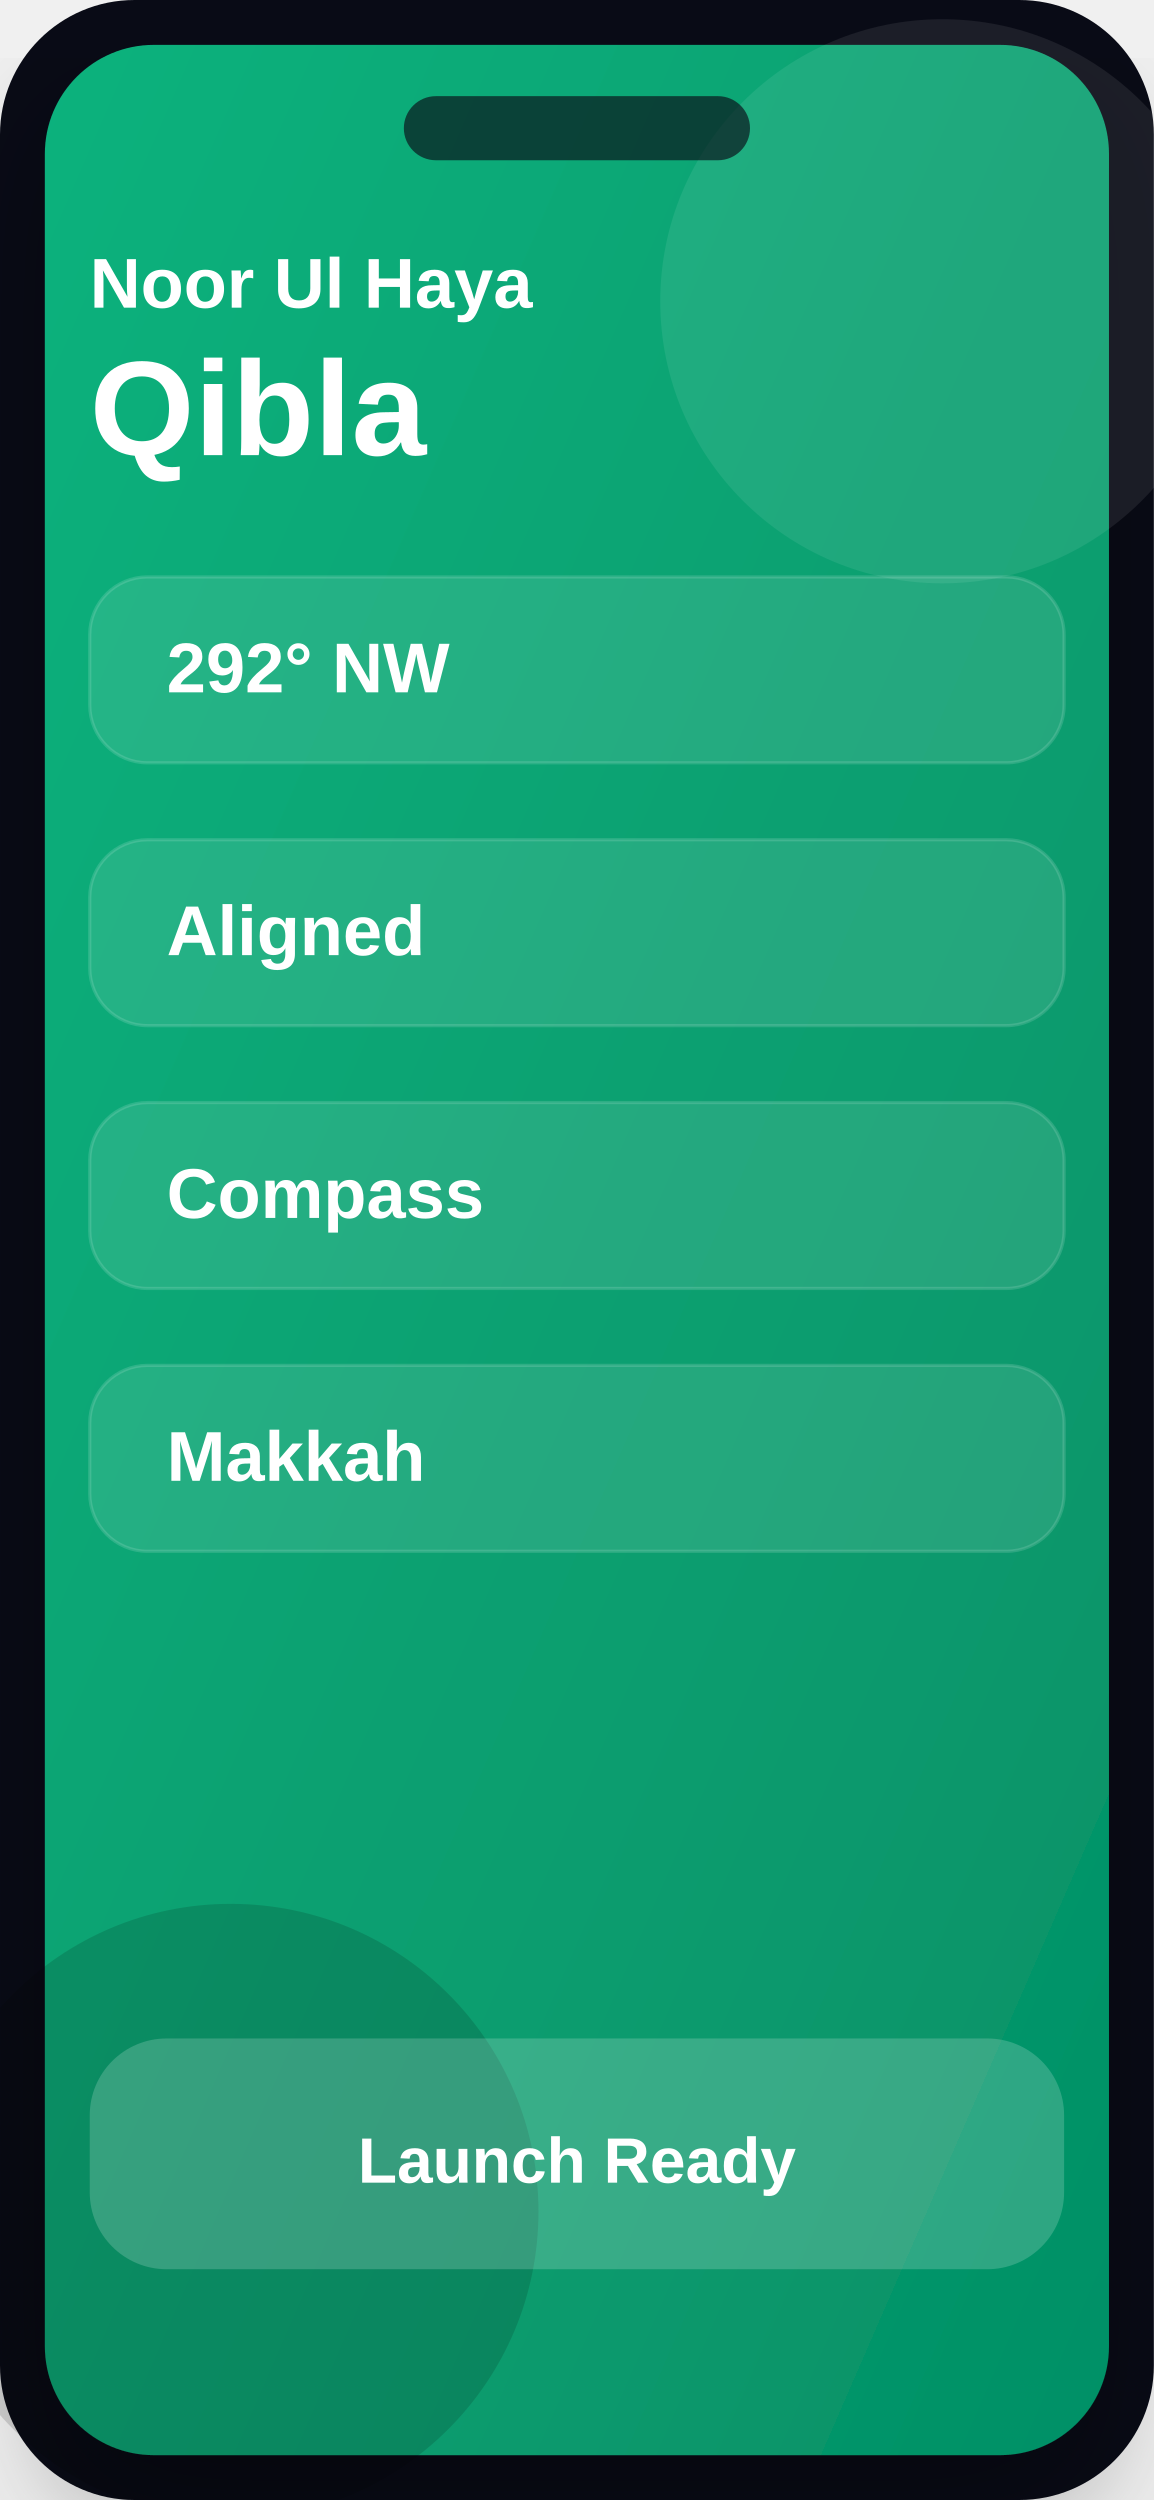
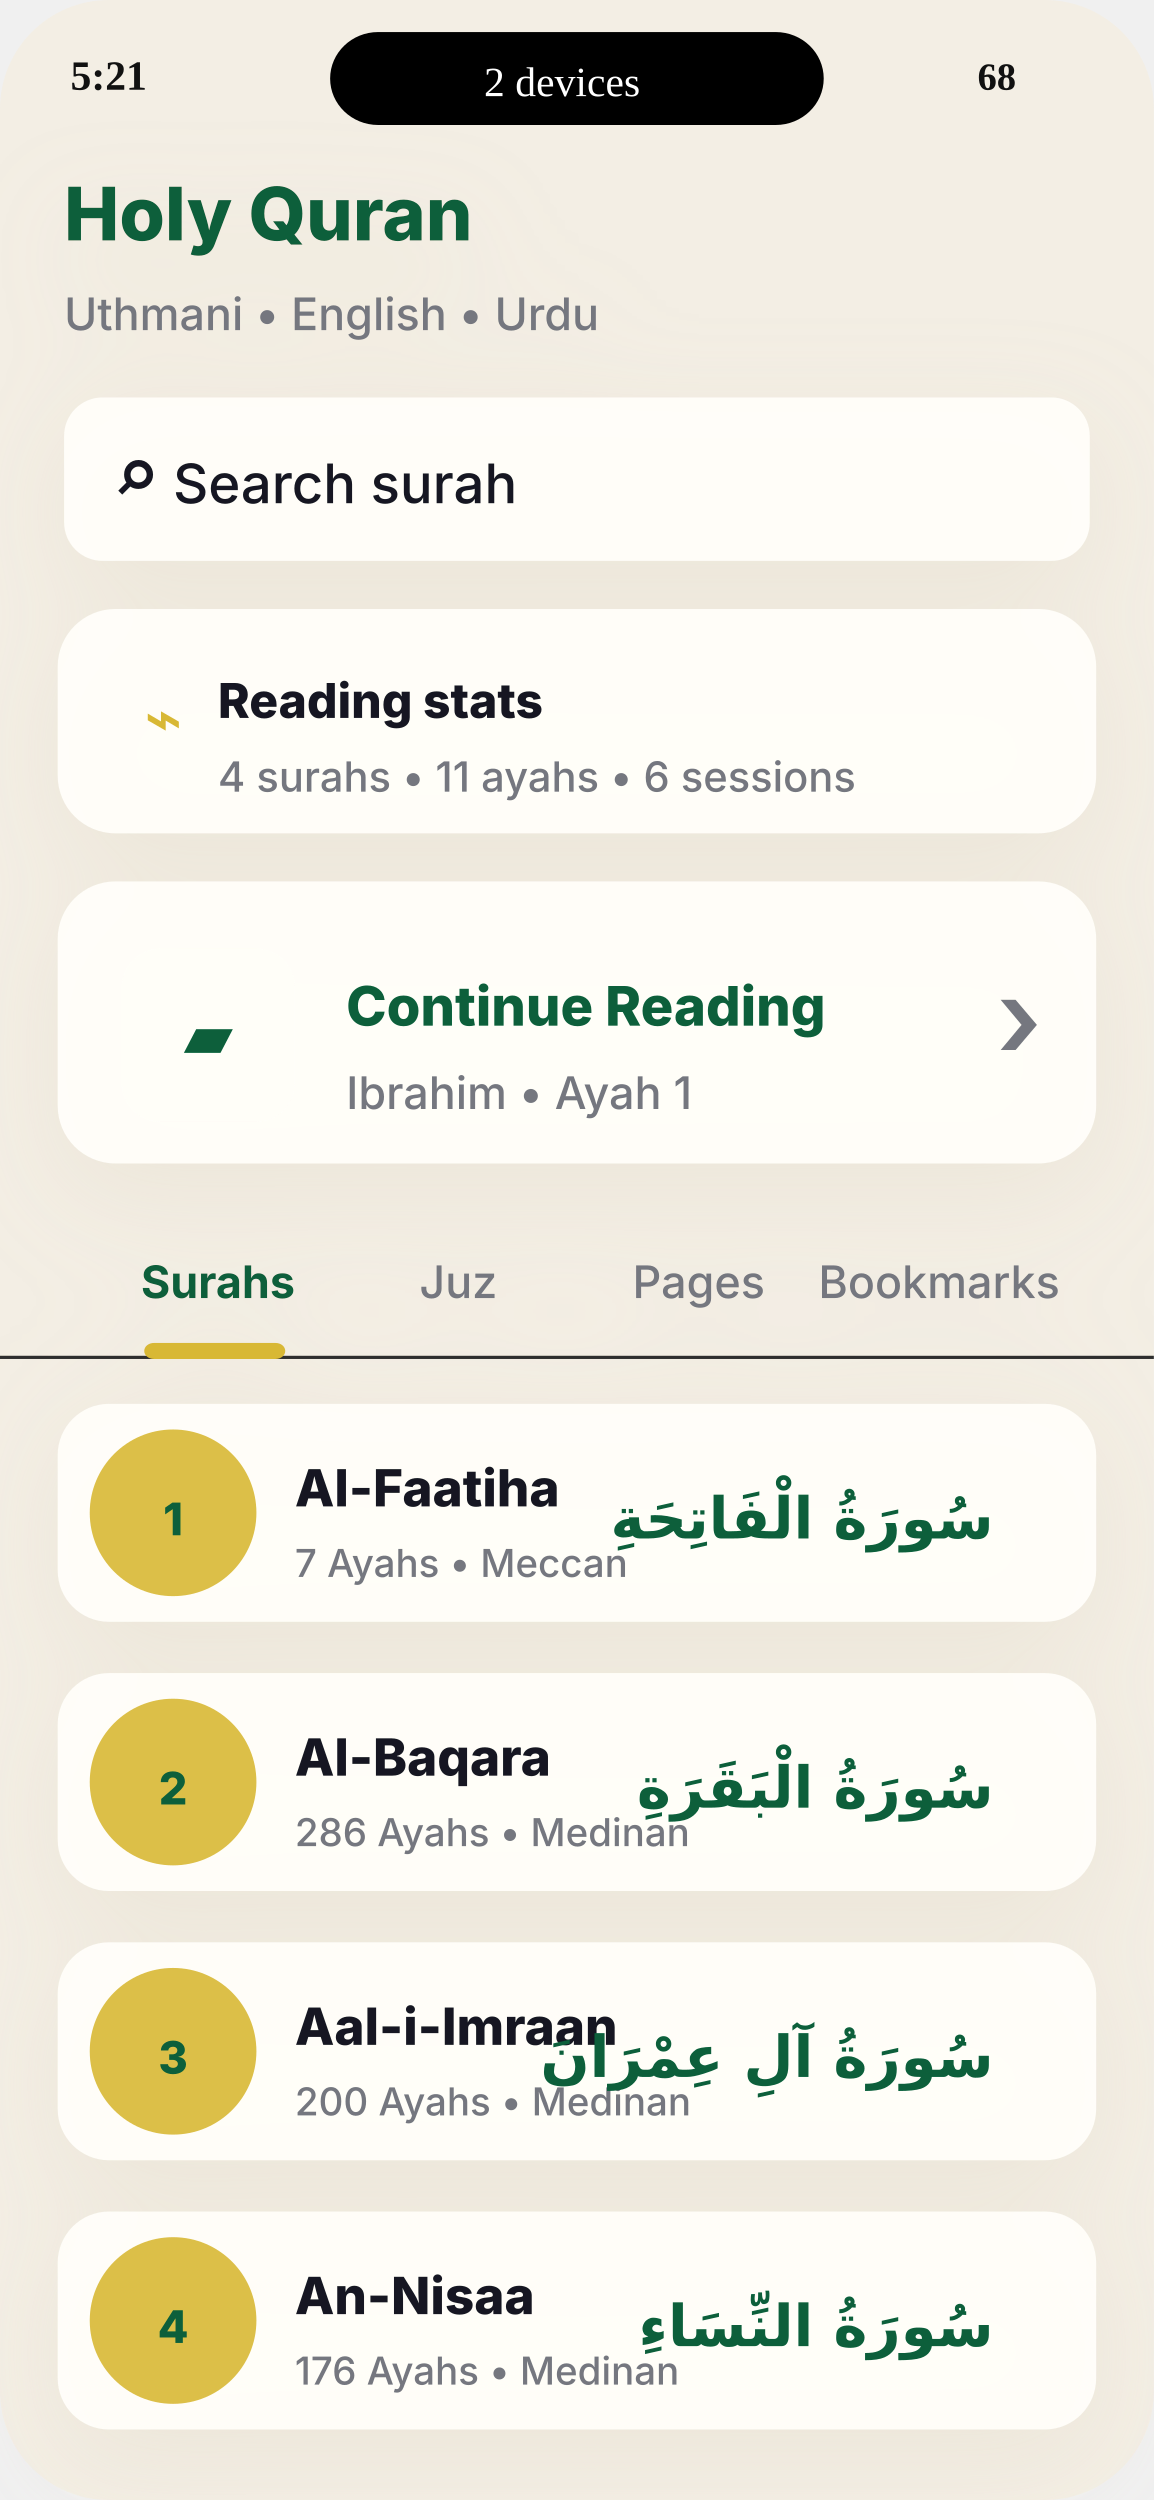
<svg xmlns="http://www.w3.org/2000/svg" width="360" height="780" viewBox="0 0 360 780">
+   <rect width="360" height="780" rx="34" fill="#f3eee4" />
  <defs>
-     <linearGradient id="g" x1="0" y1="0" x2="1" y2="1">
-       <stop stop-color="#10b981" />
-       <stop offset="1" stop-color="#059669" />
-     </linearGradient>
-     <filter id="s">
-       <feDropShadow dx="0" dy="18" stdDeviation="22" flood-opacity="0.35" />
+     <filter id="soft">
+       <feDropShadow dx="0" dy="10" stdDeviation="16" flood-color="#dacfbf" flood-opacity=".28" />
    </filter>
  </defs>
-   <rect width="360" height="780" rx="42" fill="#090b16" />
-   <rect x="14" y="14" width="332" height="752" rx="34" fill="url(#g)" opacity="0.96" filter="url(#s)" />
-   <circle cx="294" cy="94" r="88" fill="#fff" opacity="0.08" />
-   <circle cx="72" cy="690" r="96" fill="#000" opacity="0.14" />
-   <rect x="126" y="30" width="108" height="20" rx="10" fill="#090b16" opacity="0.65" />
-   <text x="28" y="96" fill="#fff" font-size="22" font-family="Arial" font-weight="700">Noor Ul Haya</text>
-   <text x="28" y="142" fill="#fff" font-size="42" font-family="Arial" font-weight="800">Qibla</text>
-   <rect x="28" y="180" width="304" height="58" rx="18" fill="rgba(255,255,255,0.10)" stroke="rgba(255,255,255,0.14)" />
-   <text x="52" y="216" fill="#ffffff" font-size="22" font-family="Arial" font-weight="700">292° NW</text>
-   <rect x="28" y="262" width="304" height="58" rx="18" fill="rgba(255,255,255,0.10)" stroke="rgba(255,255,255,0.14)" />
-   <text x="52" y="298" fill="#ffffff" font-size="22" font-family="Arial" font-weight="700">Aligned</text>
-   <rect x="28" y="344" width="304" height="58" rx="18" fill="rgba(255,255,255,0.10)" stroke="rgba(255,255,255,0.14)" />
-   <text x="52" y="380" fill="#ffffff" font-size="22" font-family="Arial" font-weight="700">Compass</text>
-   <rect x="28" y="426" width="304" height="58" rx="18" fill="rgba(255,255,255,0.10)" stroke="rgba(255,255,255,0.14)" />
-   <text x="52" y="462" fill="#ffffff" font-size="22" font-family="Arial" font-weight="700">Makkah</text>
-   <rect x="28" y="636" width="304" height="72" rx="24" fill="#fff" opacity="0.18" />
-   <text x="180" y="681" text-anchor="middle" fill="#fff" font-size="20" font-family="Arial" font-weight="800">Launch Ready</text>
+   <text x="22" y="28" font-size="13" font-weight="700" fill="#111">5:21</text>
+   <rect x="103" y="10" width="154" height="29" rx="15" fill="#000" />
+   <text x="151" y="30" font-size="13" fill="#fff">2 devices</text>
+   <text x="305" y="28" font-size="12" font-weight="700" fill="#111">68</text>
+   <g filter="url(#soft)">
+     <text x="20" y="75" font-size="23" font-family="Inter, Arial, sans-serif" font-weight="800" fill="#075f3a" text-anchor="start">Holy Quran</text>
+     <text x="20" y="103" font-size="14" font-family="Inter, Arial, sans-serif" font-weight="500" fill="#74777f" text-anchor="start">Uthmani • English • Urdu</text>
+     <rect x="20" y="124" width="320" height="51" rx="12" fill="#fffef9" opacity=".96" />
+     <text x="54" y="157" font-size="17" font-family="Inter, Arial, sans-serif" font-weight="500" fill="#161922" text-anchor="start">Search surah</text>
+     <text x="35" y="157" font-size="25" font-family="Inter, Arial, sans-serif" font-weight="600" fill="#161922" text-anchor="start">⌕</text>
+     <rect x="18" y="190" width="324" height="70" rx="18" fill="#fffef9" opacity=".96" />
+     <text x="68" y="224" font-size="15" font-family="Inter, Arial, sans-serif" font-weight="800" fill="#161922" text-anchor="start">Reading stats</text>
+     <text x="68" y="247" font-size="13" font-family="Inter, Arial, sans-serif" font-weight="500" fill="#74777f" text-anchor="start">4 surahs • 11 ayahs • 6 sessions</text>
+     <text x="45" y="231" font-size="20" font-family="Inter, Arial, sans-serif" font-weight="800" fill="#d8b834" text-anchor="start">⌁</text>
+     <rect x="18" y="275" width="324" height="88" rx="18" fill="#fffef9" opacity=".96" />
+     <rect x="38" y="296" width="54" height="54" rx="12" fill="#fffef9" opacity=".96" />
+     <text x="65" y="330" font-size="20" font-family="Inter, Arial, sans-serif" font-weight="800" fill="#075f3a" text-anchor="middle">▰</text>
+     <text x="108" y="320" font-size="17" font-family="Inter, Arial, sans-serif" font-weight="800" fill="#075f3a" text-anchor="start">Continue Reading</text>
+     <text x="108" y="346" font-size="14" font-family="Inter, Arial, sans-serif" font-weight="500" fill="#74777f" text-anchor="start">Ibrahim • Ayah 1</text>
+     <text x="318" y="330" font-size="34" font-family="Inter, Arial, sans-serif" font-weight="600" fill="#74777f" text-anchor="middle">›</text>
+     <text x="68" y="405" font-size="14" font-family="Inter, Arial, sans-serif" font-weight="700" fill="#075f3a" text-anchor="middle">Surahs</text>
+     <text x="143" y="405" font-size="14" font-family="Inter, Arial, sans-serif" font-weight="500" fill="#74777f" text-anchor="middle">Juz</text>
+     <text x="218" y="405" font-size="14" font-family="Inter, Arial, sans-serif" font-weight="500" fill="#74777f" text-anchor="middle">Pages</text>
+     <text x="293" y="405" font-size="14" font-family="Inter, Arial, sans-serif" font-weight="500" fill="#74777f" text-anchor="middle">Bookmarks</text>
+     <rect x="0" y="423" width="360" height="1" fill="#2d2d2d" />
+     <rect x="45" y="419" width="44" height="5" rx="3" fill="#d8b834" />
+     <rect x="18" y="438" width="324" height="68" rx="16" fill="#fffef9" opacity=".96" />
+     <circle cx="54" cy="472" r="26" fill="#d8b834" opacity=".9" />
+     <text x="54" y="479" font-size="14" font-family="Inter, Arial, sans-serif" font-weight="800" fill="#075f3a" text-anchor="middle">1</text>
+     <text x="92" y="470" font-size="16" font-family="Inter, Arial, sans-serif" font-weight="800" fill="#161922" text-anchor="start">Al-Faatiha</text>
+     <text x="92" y="492" font-size="12" font-family="Inter, Arial, sans-serif" font-weight="500" fill="#74777f" text-anchor="start">7 Ayahs • Meccan</text>
+     <text x="310" y="480" font-size="18" font-family="Inter, Arial, sans-serif" font-weight="700" fill="#075f3a" text-anchor="end">سُورَةُ الْفَاتِحَةِ</text>
+     <rect x="18" y="522" width="324" height="68" rx="16" fill="#fffef9" opacity=".96" />
+     <circle cx="54" cy="556" r="26" fill="#d8b834" opacity=".9" />
+     <text x="54" y="563" font-size="14" font-family="Inter, Arial, sans-serif" font-weight="800" fill="#075f3a" text-anchor="middle">2</text>
+     <text x="92" y="554" font-size="16" font-family="Inter, Arial, sans-serif" font-weight="800" fill="#161922" text-anchor="start">Al-Baqara</text>
+     <text x="92" y="576" font-size="12" font-family="Inter, Arial, sans-serif" font-weight="500" fill="#74777f" text-anchor="start">286 Ayahs • Medinan</text>
+     <text x="310" y="564" font-size="18" font-family="Inter, Arial, sans-serif" font-weight="700" fill="#075f3a" text-anchor="end">سُورَةُ الْبَقَرَةِ</text>
+     <rect x="18" y="606" width="324" height="68" rx="16" fill="#fffef9" opacity=".96" />
+     <circle cx="54" cy="640" r="26" fill="#d8b834" opacity=".9" />
+     <text x="54" y="647" font-size="14" font-family="Inter, Arial, sans-serif" font-weight="800" fill="#075f3a" text-anchor="middle">3</text>
+     <text x="92" y="638" font-size="16" font-family="Inter, Arial, sans-serif" font-weight="800" fill="#161922" text-anchor="start">Aal-i-Imraan</text>
+     <text x="92" y="660" font-size="12" font-family="Inter, Arial, sans-serif" font-weight="500" fill="#74777f" text-anchor="start">200 Ayahs • Medinan</text>
+     <text x="310" y="648" font-size="18" font-family="Inter, Arial, sans-serif" font-weight="700" fill="#075f3a" text-anchor="end">سُورَةُ آلِ عِمْرَانَ</text>
+     <rect x="18" y="690" width="324" height="68" rx="16" fill="#fffef9" opacity=".96" />
+     <circle cx="54" cy="724" r="26" fill="#d8b834" opacity=".9" />
+     <text x="54" y="731" font-size="14" font-family="Inter, Arial, sans-serif" font-weight="800" fill="#075f3a" text-anchor="middle">4</text>
+     <text x="92" y="722" font-size="16" font-family="Inter, Arial, sans-serif" font-weight="800" fill="#161922" text-anchor="start">An-Nisaa</text>
+     <text x="92" y="744" font-size="12" font-family="Inter, Arial, sans-serif" font-weight="500" fill="#74777f" text-anchor="start">176 Ayahs • Medinan</text>
+     <text x="310" y="732" font-size="18" font-family="Inter, Arial, sans-serif" font-weight="700" fill="#075f3a" text-anchor="end">سُورَةُ النِّسَاءِ</text>
+   </g>
</svg>
